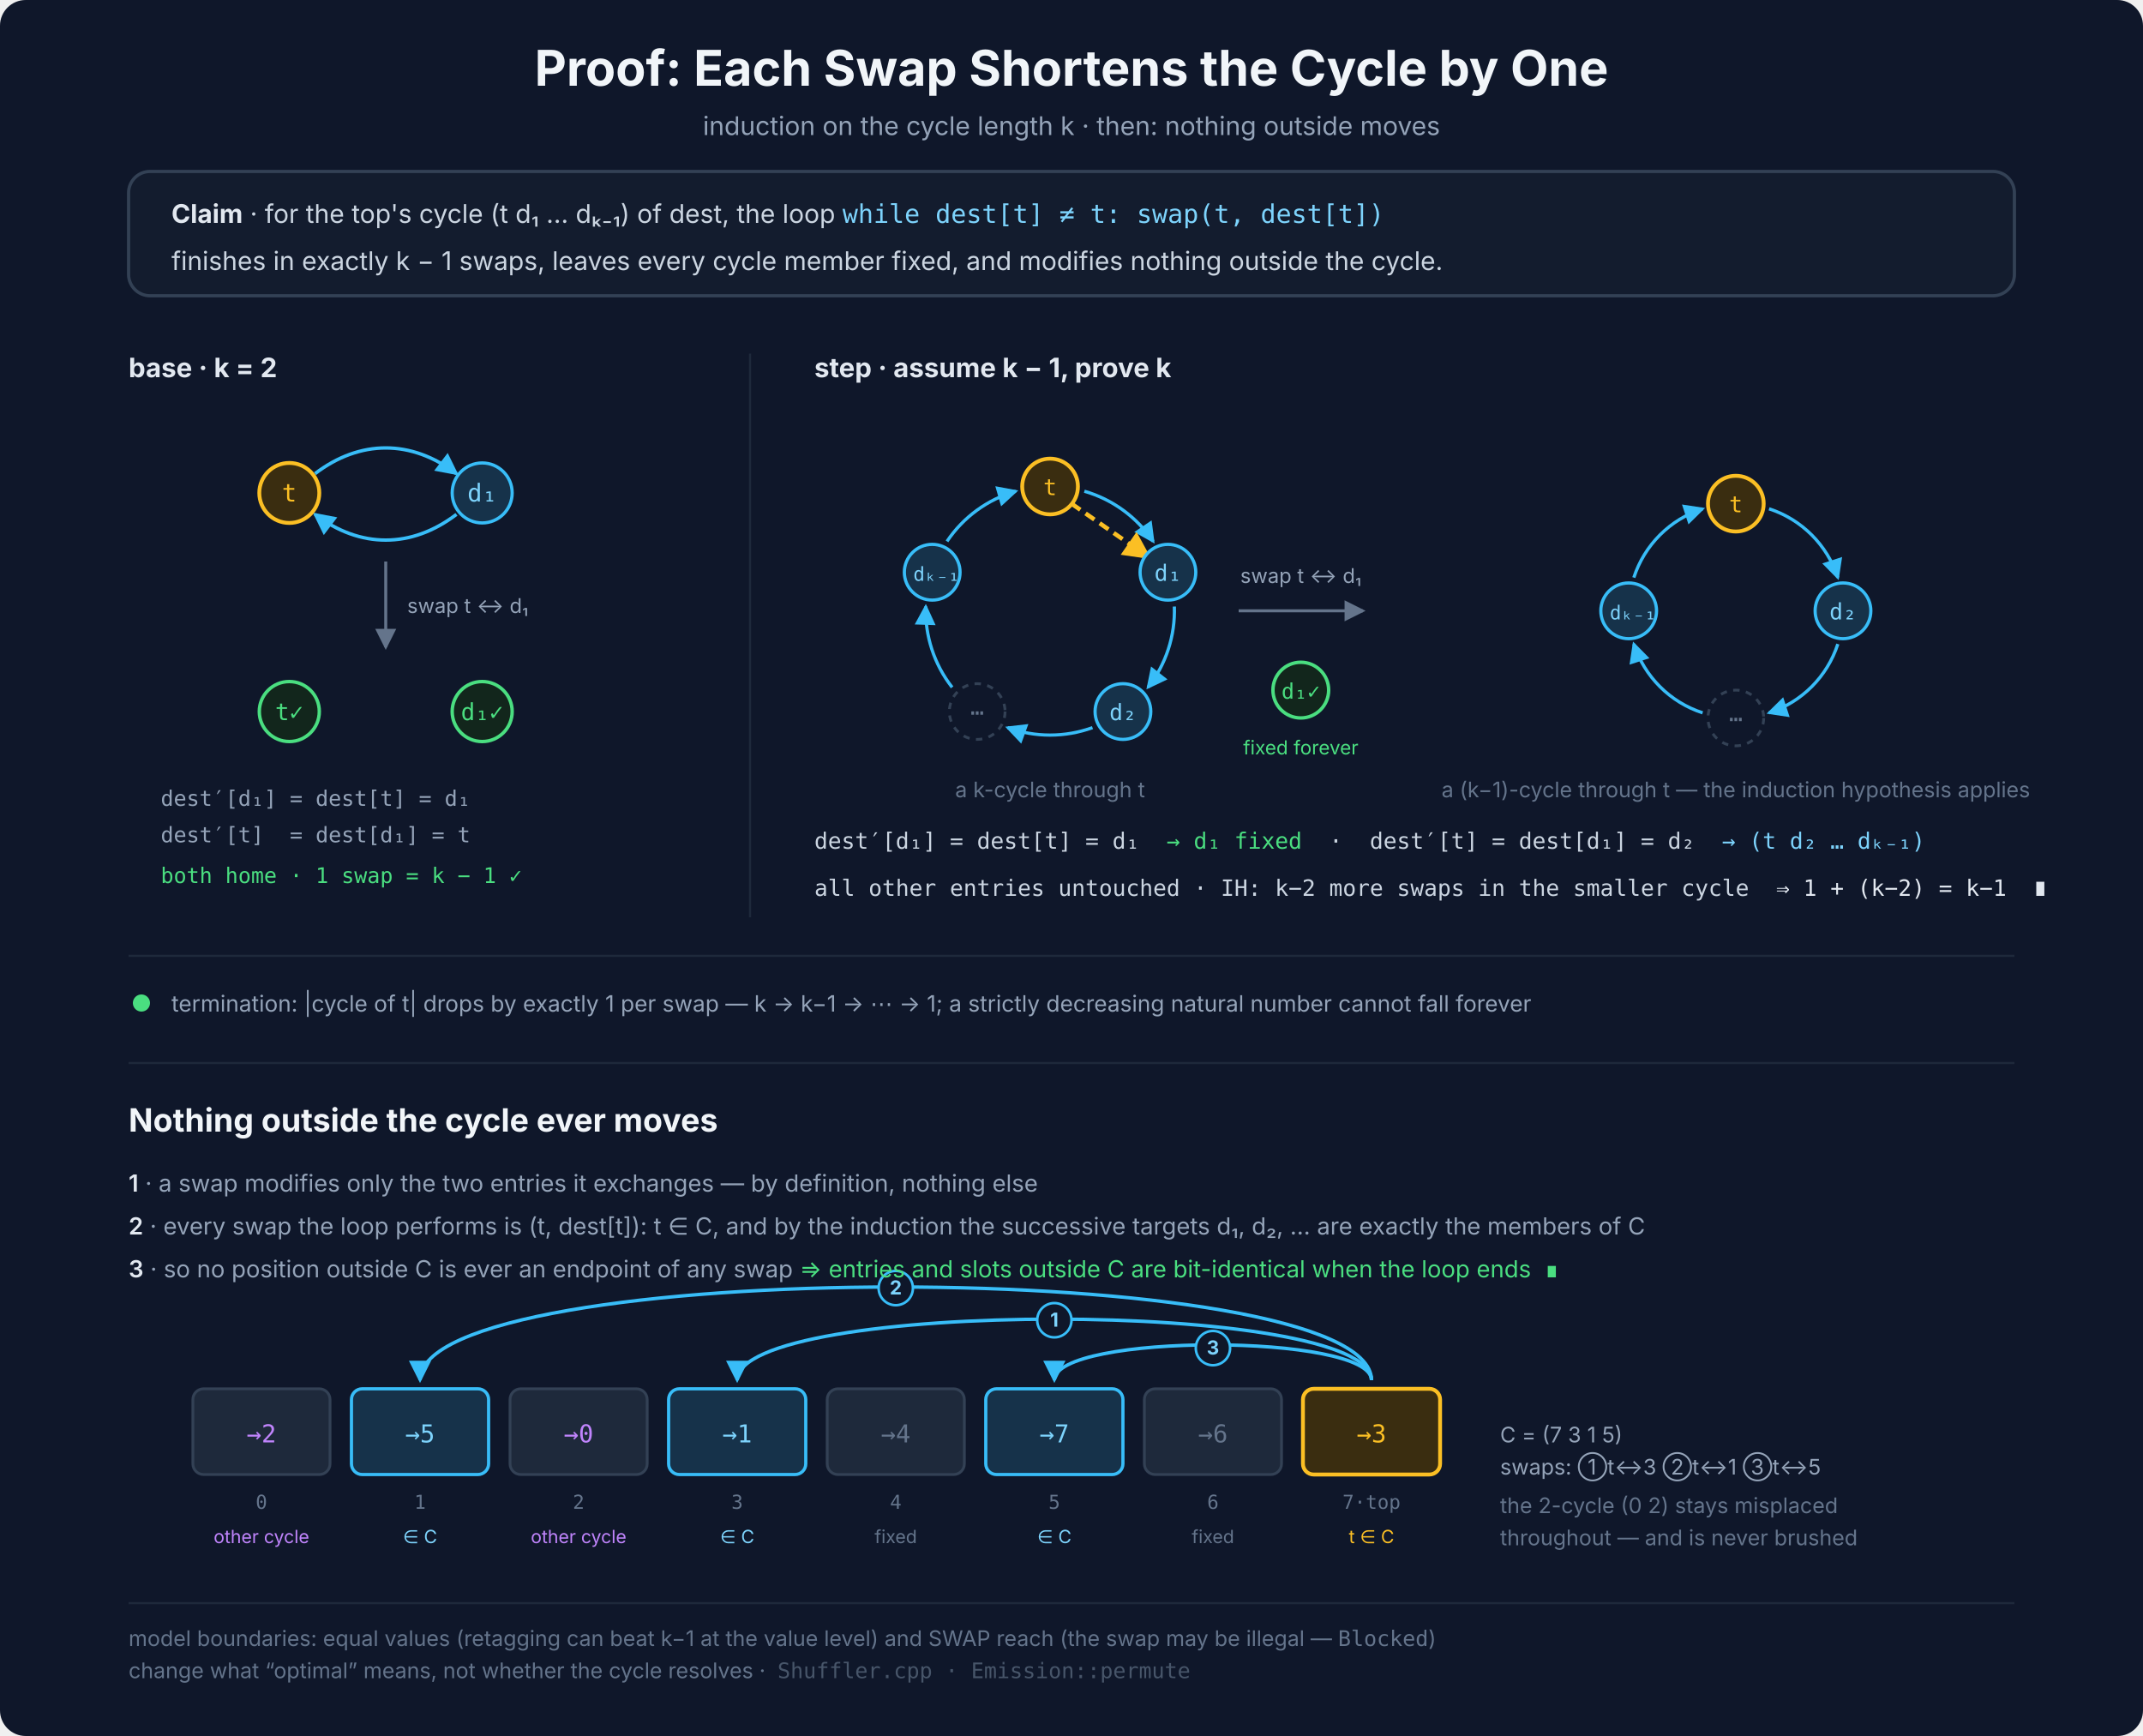
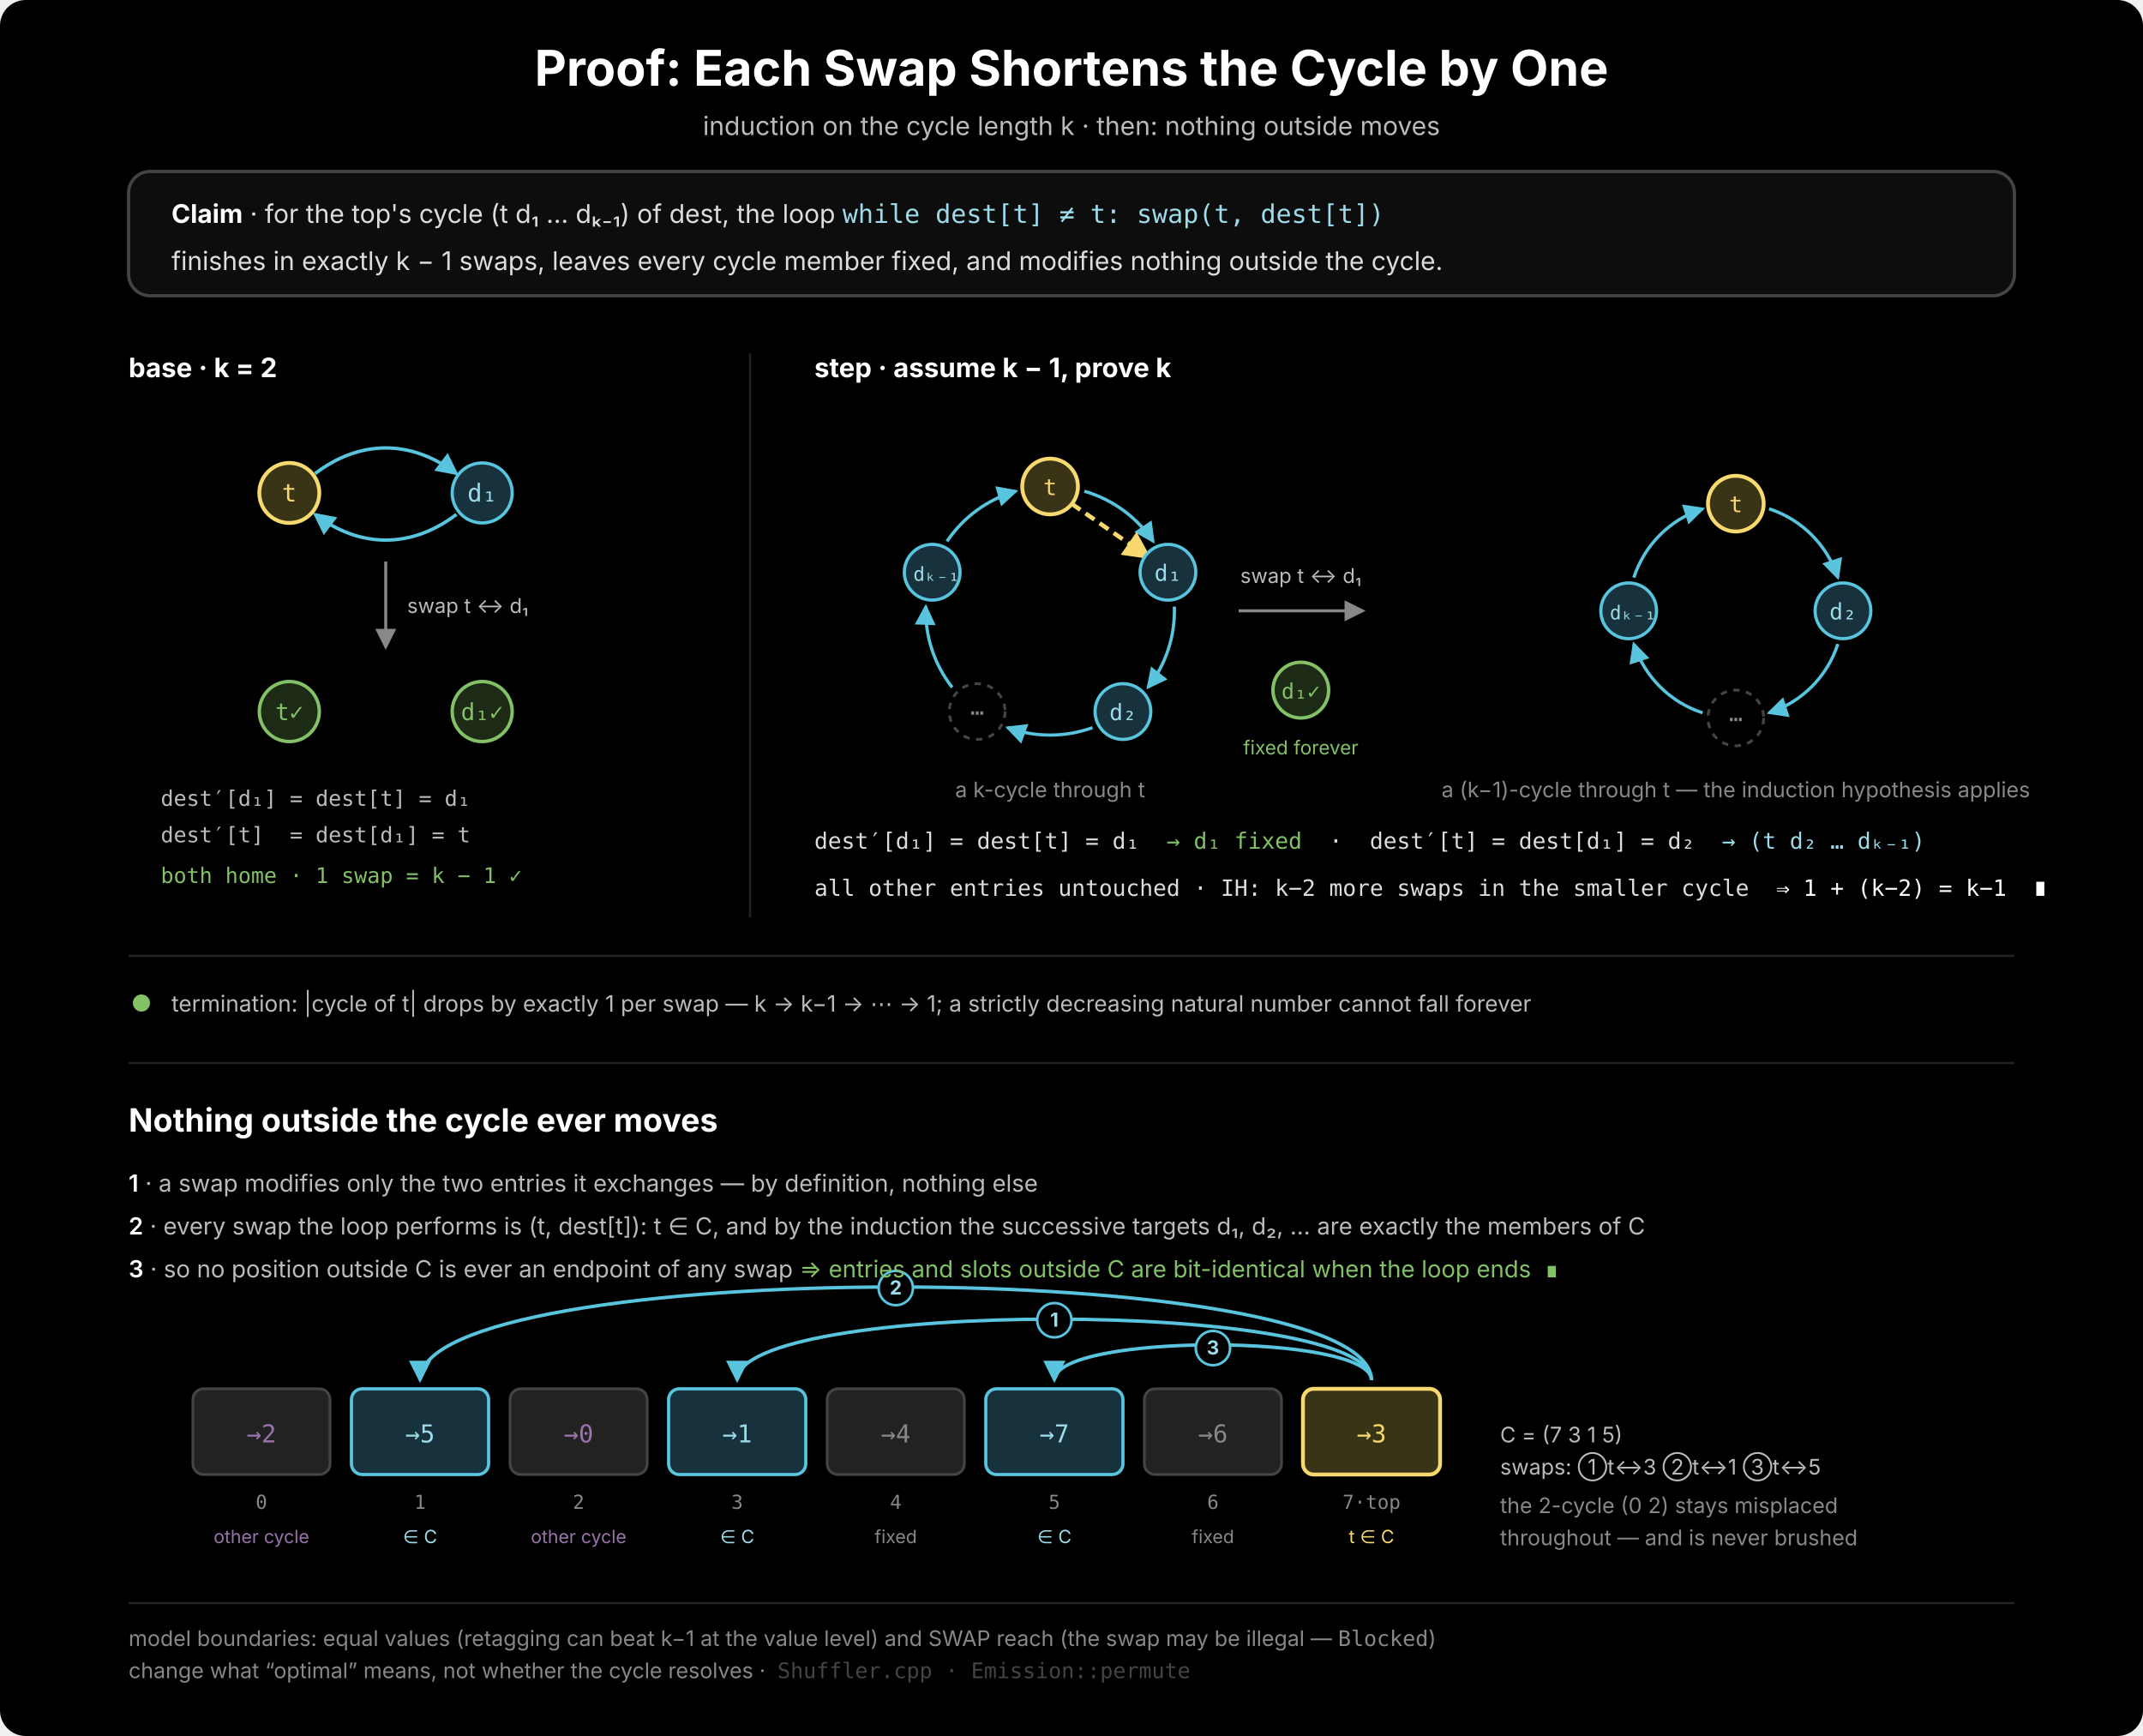
<svg xmlns="http://www.w3.org/2000/svg" width="1000" height="810" viewBox="0 0 1000 810" font-family="system-ui, -apple-system, 'Segoe UI', sans-serif">
  <defs>
    <marker id="pB" viewBox="0 0 8 8" markerWidth="6.5" markerHeight="6.5" refX="7" refY="4" orient="auto">
-       <path d="M0,0 L8,4 L0,8 z" fill="#38bdf8" />
+       <path d="M0,0 L8,4 L0,8 z" fill="#58c4dd" />
    </marker>
    <marker id="pS" viewBox="0 0 8 8" markerWidth="7" markerHeight="7" refX="7" refY="4" orient="auto">
-       <path d="M0,0 L8,4 L0,8 z" fill="#64748b" />
+       <path d="M0,0 L8,4 L0,8 z" fill="#888888" />
    </marker>
    <marker id="pA" viewBox="0 0 8 8" markerWidth="6.5" markerHeight="6.5" refX="7" refY="4" orient="auto">
-       <path d="M0,0 L8,4 L0,8 z" fill="#fbbf24" />
+       <path d="M0,0 L8,4 L0,8 z" fill="#f7d96f" />
    </marker>
  </defs>
-   <rect width="1000" height="810" rx="12" fill="#0f172a" />
-   <text x="500" y="40" text-anchor="middle" font-size="23" font-weight="700" fill="#f1f5f9">Proof: Each Swap Shortens the Cycle by One</text>
-   <text x="500" y="63" text-anchor="middle" font-size="12" fill="#94a3b8">induction on the cycle length k · then: nothing outside moves</text>
-   <rect x="60" y="80" width="880" height="58" rx="10" fill="#131c2e" stroke="#334155" stroke-width="1.5" />
-   <text x="80" y="104" font-size="12" fill="#cbd5e1">
-     <tspan font-weight="700" fill="#e2e8f0">Claim</tspan> · for the top's cycle (t d₁ … dₖ₋₁) of dest, the loop <tspan font-family="ui-monospace, 'SF Mono', Menlo, monospace" fill="#7dd3fc">while dest[t] ≠ t: swap(t, dest[t])</tspan>
+   <rect width="1000" height="810" rx="12" fill="#000000" />
+   <text x="500" y="40" text-anchor="middle" font-size="23" font-weight="700" fill="#ffffff">Proof: Each Swap Shortens the Cycle by One</text>
+   <text x="500" y="63" text-anchor="middle" font-size="12" fill="#bbbbbb">induction on the cycle length k · then: nothing outside moves</text>
+   <rect x="60" y="80" width="880" height="58" rx="10" fill="#0d0d0d" stroke="#444444" stroke-width="1.5" />
+   <text x="80" y="104" font-size="12" fill="#dddddd">
+     <tspan font-weight="700" fill="#ffffff">Claim</tspan> · for the top's cycle (t d₁ … dₖ₋₁) of dest, the loop <tspan font-family="ui-monospace, 'SF Mono', Menlo, monospace" fill="#9cdceb">while dest[t] ≠ t: swap(t, dest[t])</tspan>
  </text>
-   <text x="80" y="126" font-size="12" fill="#cbd5e1">finishes in exactly k − 1 swaps, leaves every cycle member fixed, and modifies nothing outside the cycle.</text>
-   <text x="60" y="176" font-size="12.5" font-weight="700" fill="#e2e8f0">base · k = 2</text>
-   <g stroke="#38bdf8" stroke-width="1.6" fill="none">
+   <text x="80" y="126" font-size="12" fill="#dddddd">finishes in exactly k − 1 swaps, leaves every cycle member fixed, and modifies nothing outside the cycle.</text>
+   <text x="60" y="176" font-size="12.5" font-weight="700" fill="#ffffff">base · k = 2</text>
+   <g stroke="#58c4dd" stroke-width="1.6" fill="none">
    <path d="M 147 221 C 168 205, 192 205, 213 221" marker-end="url(#pB)" />
    <path d="M 213 240 C 192 256, 168 256, 147 240" marker-end="url(#pB)" />
  </g>
  <g font-family="ui-monospace, 'SF Mono', Menlo, monospace" font-size="11.5" text-anchor="middle">
-     <circle cx="135" cy="230" r="14" fill="#3a2d10" stroke="#fbbf24" stroke-width="1.8" />
-     <text x="135" y="234" fill="#fbbf24">t</text>
-     <circle cx="225" cy="230" r="14" fill="#16324a" stroke="#38bdf8" stroke-width="1.5" />
-     <text x="225" y="234" fill="#7dd3fc">d₁</text>
+     <circle cx="135" cy="230" r="14" fill="#3a3416" stroke="#f7d96f" stroke-width="1.8" />
+     <text x="135" y="234" fill="#f7d96f">t</text>
+     <circle cx="225" cy="230" r="14" fill="#17313d" stroke="#58c4dd" stroke-width="1.5" />
+     <text x="225" y="234" fill="#9cdceb">d₁</text>
  </g>
-   <line x1="180" y1="262" x2="180" y2="302" stroke="#64748b" stroke-width="1.4" marker-end="url(#pS)" />
-   <text x="190" y="286" font-size="9.5" fill="#94a3b8">swap t ↔ d₁</text>
+   <line x1="180" y1="262" x2="180" y2="302" stroke="#888888" stroke-width="1.4" marker-end="url(#pS)" />
+   <text x="190" y="286" font-size="9.5" fill="#bbbbbb">swap t ↔ d₁</text>
  <g font-family="ui-monospace, 'SF Mono', Menlo, monospace" font-size="11" text-anchor="middle">
-     <circle cx="135" cy="332" r="14" fill="#12261c" stroke="#4ade80" stroke-width="1.6" />
-     <text x="135" y="336" fill="#4ade80">t✓</text>
-     <circle cx="225" cy="332" r="14" fill="#12261c" stroke="#4ade80" stroke-width="1.6" />
-     <text x="225" y="336" fill="#4ade80">d₁✓</text>
+     <circle cx="135" cy="332" r="14" fill="#1c2a16" stroke="#83c167" stroke-width="1.6" />
+     <text x="135" y="336" fill="#83c167">t✓</text>
+     <circle cx="225" cy="332" r="14" fill="#1c2a16" stroke="#83c167" stroke-width="1.6" />
+     <text x="225" y="336" fill="#83c167">d₁✓</text>
  </g>
-   <g font-family="ui-monospace, 'SF Mono', Menlo, monospace" font-size="10" fill="#94a3b8">
+   <g font-family="ui-monospace, 'SF Mono', Menlo, monospace" font-size="10" fill="#bbbbbb">
    <text x="75" y="376">dest′[d₁] = dest[t] = d₁</text>
    <text x="75" y="393">dest′[t]  = dest[d₁] = t</text>
-     <text x="75" y="412" fill="#4ade80">both home · 1 swap = k − 1 ✓</text>
+     <text x="75" y="412" fill="#83c167">both home · 1 swap = k − 1 ✓</text>
  </g>
-   <line x1="350" y1="165" x2="350" y2="428" stroke="#1e293b" stroke-width="1" />
-   <text x="380" y="176" font-size="12.5" font-weight="700" fill="#e2e8f0">step · assume k − 1, prove k</text>
-   <g stroke="#38bdf8" stroke-width="1.5" fill="none">
+   <line x1="350" y1="165" x2="350" y2="428" stroke="#222222" stroke-width="1" />
+   <text x="380" y="176" font-size="12.5" font-weight="700" fill="#ffffff">step · assume k − 1, prove k</text>
+   <g stroke="#58c4dd" stroke-width="1.5" fill="none">
    <path d="M 506 229.2 A 58 58 0 0 1 538.1 252.6" marker-end="url(#pB)" />
    <path d="M 548 283 A 58 58 0 0 1 535.7 320.7" marker-end="url(#pB)" />
    <path d="M 509.8 339.5 A 58 58 0 0 1 470.2 339.5" marker-end="url(#pB)" />
    <path d="M 444.3 320.7 A 58 58 0 0 1 432 283" marker-end="url(#pB)" />
    <path d="M 441.9 252.6 A 58 58 0 0 1 474 229.2" marker-end="url(#pB)" />
  </g>
-   <line x1="500" y1="235" x2="536" y2="260" stroke="#fbbf24" stroke-width="2" stroke-dasharray="5 3" marker-start="url(#pA)" marker-end="url(#pA)" />
+   <line x1="500" y1="235" x2="536" y2="260" stroke="#f7d96f" stroke-width="2" stroke-dasharray="5 3" marker-start="url(#pA)" marker-end="url(#pA)" />
  <g font-family="ui-monospace, 'SF Mono', Menlo, monospace" font-size="10.5" text-anchor="middle">
-     <circle cx="490" cy="227" r="13" fill="#3a2d10" stroke="#fbbf24" stroke-width="1.8" />
-     <text x="490" y="231" fill="#fbbf24">t</text>
-     <circle cx="545" cy="267" r="13" fill="#16324a" stroke="#38bdf8" stroke-width="1.5" />
-     <text x="545" y="271" fill="#7dd3fc">d₁</text>
-     <circle cx="524" cy="332" r="13" fill="#16324a" stroke="#38bdf8" stroke-width="1.5" />
-     <text x="524" y="336" fill="#7dd3fc">d₂</text>
-     <circle cx="456" cy="332" r="13" fill="none" stroke="#334155" stroke-width="1.3" stroke-dasharray="3 3" />
-     <text x="456" y="336" fill="#64748b">⋯</text>
-     <circle cx="435" cy="267" r="13" fill="#16324a" stroke="#38bdf8" stroke-width="1.5" />
-     <text x="437" y="271" fill="#7dd3fc" font-size="9">dₖ₋₁</text>
+     <circle cx="490" cy="227" r="13" fill="#3a3416" stroke="#f7d96f" stroke-width="1.8" />
+     <text x="490" y="231" fill="#f7d96f">t</text>
+     <circle cx="545" cy="267" r="13" fill="#17313d" stroke="#58c4dd" stroke-width="1.5" />
+     <text x="545" y="271" fill="#9cdceb">d₁</text>
+     <circle cx="524" cy="332" r="13" fill="#17313d" stroke="#58c4dd" stroke-width="1.5" />
+     <text x="524" y="336" fill="#9cdceb">d₂</text>
+     <circle cx="456" cy="332" r="13" fill="none" stroke="#444444" stroke-width="1.3" stroke-dasharray="3 3" />
+     <text x="456" y="336" fill="#888888">⋯</text>
+     <circle cx="435" cy="267" r="13" fill="#17313d" stroke="#58c4dd" stroke-width="1.5" />
+     <text x="437" y="271" fill="#9cdceb" font-size="9">dₖ₋₁</text>
  </g>
-   <text x="490" y="372" text-anchor="middle" font-size="10" fill="#64748b">a k-cycle through t</text>
-   <line x1="578" y1="285" x2="636" y2="285" stroke="#64748b" stroke-width="1.4" marker-end="url(#pS)" />
-   <text x="607" y="272" text-anchor="middle" font-size="9.5" fill="#94a3b8">swap t ↔ d₁</text>
-   <circle cx="607" cy="322" r="13" fill="#12261c" stroke="#4ade80" stroke-width="1.6" />
-   <text x="607" y="326" text-anchor="middle" font-family="ui-monospace, 'SF Mono', Menlo, monospace" font-size="10" fill="#4ade80">d₁✓</text>
-   <text x="607" y="352" text-anchor="middle" font-size="9" fill="#4ade80">fixed forever</text>
-   <g stroke="#38bdf8" stroke-width="1.5" fill="none">
+   <text x="490" y="372" text-anchor="middle" font-size="10" fill="#888888">a k-cycle through t</text>
+   <line x1="578" y1="285" x2="636" y2="285" stroke="#888888" stroke-width="1.4" marker-end="url(#pS)" />
+   <text x="607" y="272" text-anchor="middle" font-size="9.5" fill="#bbbbbb">swap t ↔ d₁</text>
+   <circle cx="607" cy="322" r="13" fill="#1c2a16" stroke="#83c167" stroke-width="1.6" />
+   <text x="607" y="326" text-anchor="middle" font-family="ui-monospace, 'SF Mono', Menlo, monospace" font-size="10" fill="#83c167">d₁✓</text>
+   <text x="607" y="352" text-anchor="middle" font-size="9" fill="#83c167">fixed forever</text>
+   <g stroke="#58c4dd" stroke-width="1.5" fill="none">
    <path d="M 825.5 237.4 A 50 50 0 0 1 857.6 269.5" marker-end="url(#pB)" />
    <path d="M 857.6 300.5 A 50 50 0 0 1 825.5 332.6" marker-end="url(#pB)" />
    <path d="M 794.5 332.6 A 50 50 0 0 1 762.4 300.5" marker-end="url(#pB)" />
    <path d="M 762.4 269.5 A 50 50 0 0 1 794.5 237.4" marker-end="url(#pB)" />
  </g>
  <g font-family="ui-monospace, 'SF Mono', Menlo, monospace" font-size="10.5" text-anchor="middle">
-     <circle cx="810" cy="235" r="13" fill="#3a2d10" stroke="#fbbf24" stroke-width="1.8" />
-     <text x="810" y="239" fill="#fbbf24">t</text>
-     <circle cx="860" cy="285" r="13" fill="#16324a" stroke="#38bdf8" stroke-width="1.5" />
-     <text x="860" y="289" fill="#7dd3fc">d₂</text>
-     <circle cx="810" cy="335" r="13" fill="none" stroke="#334155" stroke-width="1.3" stroke-dasharray="3 3" />
-     <text x="810" y="339" fill="#64748b">⋯</text>
-     <circle cx="760" cy="285" r="13" fill="#16324a" stroke="#38bdf8" stroke-width="1.5" />
-     <text x="762" y="289" fill="#7dd3fc" font-size="9">dₖ₋₁</text>
+     <circle cx="810" cy="235" r="13" fill="#3a3416" stroke="#f7d96f" stroke-width="1.8" />
+     <text x="810" y="239" fill="#f7d96f">t</text>
+     <circle cx="860" cy="285" r="13" fill="#17313d" stroke="#58c4dd" stroke-width="1.5" />
+     <text x="860" y="289" fill="#9cdceb">d₂</text>
+     <circle cx="810" cy="335" r="13" fill="none" stroke="#444444" stroke-width="1.3" stroke-dasharray="3 3" />
+     <text x="810" y="339" fill="#888888">⋯</text>
+     <circle cx="760" cy="285" r="13" fill="#17313d" stroke="#58c4dd" stroke-width="1.5" />
+     <text x="762" y="289" fill="#9cdceb" font-size="9">dₖ₋₁</text>
  </g>
-   <text x="810" y="372" text-anchor="middle" font-size="10" fill="#64748b">a (k−1)-cycle through t — the induction hypothesis applies</text>
-   <g font-family="ui-monospace, 'SF Mono', Menlo, monospace" font-size="10.5" fill="#cbd5e1">
-     <text x="380" y="396">dest′[d₁] = dest[t] = d₁  <tspan fill="#4ade80">→ d₁ fixed</tspan>  ·  dest′[t] = dest[d₁] = d₂  <tspan fill="#7dd3fc">→ (t d₂ … dₖ₋₁)</tspan>
+   <text x="810" y="372" text-anchor="middle" font-size="10" fill="#888888">a (k−1)-cycle through t — the induction hypothesis applies</text>
+   <g font-family="ui-monospace, 'SF Mono', Menlo, monospace" font-size="10.5" fill="#dddddd">
+     <text x="380" y="396">dest′[d₁] = dest[t] = d₁  <tspan fill="#83c167">→ d₁ fixed</tspan>  ·  dest′[t] = dest[d₁] = d₂  <tspan fill="#9cdceb">→ (t d₂ … dₖ₋₁)</tspan>
    </text>
-     <text x="380" y="418">all other entries untouched · IH: k−2 more swaps in the smaller cycle  <tspan fill="#e2e8f0">⇒ 1 + (k−2) = k−1  ∎</tspan>
+     <text x="380" y="418">all other entries untouched · IH: k−2 more swaps in the smaller cycle  <tspan fill="#ffffff">⇒ 1 + (k−2) = k−1  ∎</tspan>
    </text>
  </g>
-   <line x1="60" y1="446" x2="940" y2="446" stroke="#1e293b" stroke-width="1" />
-   <circle cx="66" cy="468" r="4" fill="#4ade80" />
-   <text x="80" y="472" font-size="10.5" fill="#94a3b8">termination: |cycle of t| drops by exactly 1 per swap — k → k−1 → ⋯ → 1; a strictly decreasing natural number cannot fall forever</text>
-   <line x1="60" y1="496" x2="940" y2="496" stroke="#1e293b" stroke-width="1" />
-   <text x="60" y="528" font-size="15" font-weight="700" fill="#f1f5f9">Nothing outside the cycle ever moves</text>
-   <path d="M 640 644 C 640 606, 344 606, 344 644" fill="none" stroke="#38bdf8" stroke-width="1.6" marker-end="url(#pB)" />
-   <path d="M 640 644 C 640 586, 196 586, 196 644" fill="none" stroke="#38bdf8" stroke-width="1.6" marker-end="url(#pB)" />
-   <path d="M 640 644 C 640 622, 492 622, 492 644" fill="none" stroke="#38bdf8" stroke-width="1.6" marker-end="url(#pB)" />
+   <line x1="60" y1="446" x2="940" y2="446" stroke="#222222" stroke-width="1" />
+   <circle cx="66" cy="468" r="4" fill="#83c167" />
+   <text x="80" y="472" font-size="10.5" fill="#bbbbbb">termination: |cycle of t| drops by exactly 1 per swap — k → k−1 → ⋯ → 1; a strictly decreasing natural number cannot fall forever</text>
+   <line x1="60" y1="496" x2="940" y2="496" stroke="#222222" stroke-width="1" />
+   <text x="60" y="528" font-size="15" font-weight="700" fill="#ffffff">Nothing outside the cycle ever moves</text>
+   <path d="M 640 644 C 640 606, 344 606, 344 644" fill="none" stroke="#58c4dd" stroke-width="1.6" marker-end="url(#pB)" />
+   <path d="M 640 644 C 640 586, 196 586, 196 644" fill="none" stroke="#58c4dd" stroke-width="1.6" marker-end="url(#pB)" />
+   <path d="M 640 644 C 640 622, 492 622, 492 644" fill="none" stroke="#58c4dd" stroke-width="1.6" marker-end="url(#pB)" />
  <g font-size="9" font-weight="700" text-anchor="middle">
-     <circle cx="492" cy="616" r="8" fill="#0f172a" stroke="#38bdf8" stroke-width="1.2" />
-     <text x="492" y="619" fill="#7dd3fc">1</text>
-     <circle cx="418" cy="601" r="8" fill="#0f172a" stroke="#38bdf8" stroke-width="1.2" />
-     <text x="418" y="604" fill="#7dd3fc">2</text>
-     <circle cx="566" cy="629" r="8" fill="#0f172a" stroke="#38bdf8" stroke-width="1.2" />
-     <text x="566" y="632" fill="#7dd3fc">3</text>
+     <circle cx="492" cy="616" r="8" fill="#000000" stroke="#58c4dd" stroke-width="1.2" />
+     <text x="492" y="619" fill="#9cdceb">1</text>
+     <circle cx="418" cy="601" r="8" fill="#000000" stroke="#58c4dd" stroke-width="1.2" />
+     <text x="418" y="604" fill="#9cdceb">2</text>
+     <circle cx="566" cy="629" r="8" fill="#000000" stroke="#58c4dd" stroke-width="1.2" />
+     <text x="566" y="632" fill="#9cdceb">3</text>
  </g>
  <g font-family="ui-monospace, 'SF Mono', Menlo, monospace" font-size="11.5" text-anchor="middle">
-     <rect x="90" y="648" width="64" height="40" rx="5" fill="#1e293b" stroke="#334155" stroke-width="1.3" />
-     <text x="122" y="673" fill="#c084fc">→2</text>
-     <rect x="164" y="648" width="64" height="40" rx="5" fill="#16324a" stroke="#38bdf8" stroke-width="1.5" />
-     <text x="196" y="673" fill="#7dd3fc">→5</text>
-     <rect x="238" y="648" width="64" height="40" rx="5" fill="#1e293b" stroke="#334155" stroke-width="1.3" />
-     <text x="270" y="673" fill="#c084fc">→0</text>
-     <rect x="312" y="648" width="64" height="40" rx="5" fill="#16324a" stroke="#38bdf8" stroke-width="1.5" />
-     <text x="344" y="673" fill="#7dd3fc">→1</text>
-     <rect x="386" y="648" width="64" height="40" rx="5" fill="#1e293b" stroke="#334155" stroke-width="1.3" />
-     <text x="418" y="673" fill="#64748b">→4</text>
-     <rect x="460" y="648" width="64" height="40" rx="5" fill="#16324a" stroke="#38bdf8" stroke-width="1.5" />
-     <text x="492" y="673" fill="#7dd3fc">→7</text>
-     <rect x="534" y="648" width="64" height="40" rx="5" fill="#1e293b" stroke="#334155" stroke-width="1.3" />
-     <text x="566" y="673" fill="#64748b">→6</text>
-     <rect x="608" y="648" width="64" height="40" rx="5" fill="#3a2d10" stroke="#fbbf24" stroke-width="1.8" />
-     <text x="640" y="673" fill="#fbbf24">→3</text>
+     <rect x="90" y="648" width="64" height="40" rx="5" fill="#222222" stroke="#444444" stroke-width="1.3" />
+     <text x="122" y="673" fill="#9a72ac">→2</text>
+     <rect x="164" y="648" width="64" height="40" rx="5" fill="#17313d" stroke="#58c4dd" stroke-width="1.5" />
+     <text x="196" y="673" fill="#9cdceb">→5</text>
+     <rect x="238" y="648" width="64" height="40" rx="5" fill="#222222" stroke="#444444" stroke-width="1.3" />
+     <text x="270" y="673" fill="#9a72ac">→0</text>
+     <rect x="312" y="648" width="64" height="40" rx="5" fill="#17313d" stroke="#58c4dd" stroke-width="1.5" />
+     <text x="344" y="673" fill="#9cdceb">→1</text>
+     <rect x="386" y="648" width="64" height="40" rx="5" fill="#222222" stroke="#444444" stroke-width="1.3" />
+     <text x="418" y="673" fill="#888888">→4</text>
+     <rect x="460" y="648" width="64" height="40" rx="5" fill="#17313d" stroke="#58c4dd" stroke-width="1.5" />
+     <text x="492" y="673" fill="#9cdceb">→7</text>
+     <rect x="534" y="648" width="64" height="40" rx="5" fill="#222222" stroke="#444444" stroke-width="1.3" />
+     <text x="566" y="673" fill="#888888">→6</text>
+     <rect x="608" y="648" width="64" height="40" rx="5" fill="#3a3416" stroke="#f7d96f" stroke-width="1.8" />
+     <text x="640" y="673" fill="#f7d96f">→3</text>
  </g>
-   <g font-size="9" fill="#64748b" text-anchor="middle" font-family="ui-monospace, 'SF Mono', Menlo, monospace">
+   <g font-size="9" fill="#888888" text-anchor="middle" font-family="ui-monospace, 'SF Mono', Menlo, monospace">
    <text x="122" y="704">0</text>
    <text x="196" y="704">1</text>
    <text x="270" y="704">2</text>
    <text x="344" y="704">3</text>
    <text x="418" y="704">4</text>
    <text x="492" y="704">5</text>
    <text x="566" y="704">6</text>
    <text x="640" y="704">7·top</text>
  </g>
  <g font-size="8.5" text-anchor="middle">
-     <text x="122" y="720" fill="#c084fc">other cycle</text>
-     <text x="196" y="720" fill="#7dd3fc">∈ C</text>
-     <text x="270" y="720" fill="#c084fc">other cycle</text>
-     <text x="344" y="720" fill="#7dd3fc">∈ C</text>
-     <text x="418" y="720" fill="#64748b">fixed</text>
-     <text x="492" y="720" fill="#7dd3fc">∈ C</text>
-     <text x="566" y="720" fill="#64748b">fixed</text>
-     <text x="640" y="720" fill="#fbbf24">t ∈ C</text>
+     <text x="122" y="720" fill="#9a72ac">other cycle</text>
+     <text x="196" y="720" fill="#9cdceb">∈ C</text>
+     <text x="270" y="720" fill="#9a72ac">other cycle</text>
+     <text x="344" y="720" fill="#9cdceb">∈ C</text>
+     <text x="418" y="720" fill="#888888">fixed</text>
+     <text x="492" y="720" fill="#9cdceb">∈ C</text>
+     <text x="566" y="720" fill="#888888">fixed</text>
+     <text x="640" y="720" fill="#f7d96f">t ∈ C</text>
  </g>
-   <text x="700" y="673" font-size="10" fill="#94a3b8">C = (7 3 1 5)</text>
-   <text x="700" y="688" font-size="10" fill="#94a3b8">swaps: ①t↔3 ②t↔1 ③t↔5</text>
-   <g font-size="11" fill="#94a3b8">
+   <text x="700" y="673" font-size="10" fill="#bbbbbb">C = (7 3 1 5)</text>
+   <text x="700" y="688" font-size="10" fill="#bbbbbb">swaps: ①t↔3 ②t↔1 ③t↔5</text>
+   <g font-size="11" fill="#bbbbbb">
    <text x="60" y="556">
-       <tspan fill="#e2e8f0" font-weight="600">1</tspan> · a swap modifies only the two entries it exchanges — by definition, nothing else</text>
+       <tspan fill="#ffffff" font-weight="600">1</tspan> · a swap modifies only the two entries it exchanges — by definition, nothing else</text>
    <text x="60" y="576">
-       <tspan fill="#e2e8f0" font-weight="600">2</tspan> · every swap the loop performs is (t, dest[t]): t ∈ C, and by the induction the successive targets d₁, d₂, … are exactly the members of C</text>
+       <tspan fill="#ffffff" font-weight="600">2</tspan> · every swap the loop performs is (t, dest[t]): t ∈ C, and by the induction the successive targets d₁, d₂, … are exactly the members of C</text>
    <text x="60" y="596">
-       <tspan fill="#e2e8f0" font-weight="600">3</tspan> · so no position outside C is ever an endpoint of any swap <tspan fill="#4ade80">⇒ entries and slots outside C are bit-identical when the loop ends  ∎</tspan>
+       <tspan fill="#ffffff" font-weight="600">3</tspan> · so no position outside C is ever an endpoint of any swap <tspan fill="#83c167">⇒ entries and slots outside C are bit-identical when the loop ends  ∎</tspan>
    </text>
  </g>
-   <text x="700" y="706" font-size="10" fill="#64748b">the 2-cycle (0 2) stays misplaced</text>
-   <text x="700" y="721" font-size="10" fill="#64748b">throughout — and is never brushed</text>
-   <line x1="60" y1="748" x2="940" y2="748" stroke="#1e293b" stroke-width="1" />
-   <text x="60" y="768" font-size="10" fill="#64748b">model boundaries: equal values (retagging can beat k−1 at the value level) and SWAP reach (the swap may be illegal — <tspan font-family="ui-monospace, 'SF Mono', Menlo, monospace">Blocked</tspan>)</text>
-   <text x="60" y="783" font-size="10" fill="#64748b">change what “optimal” means, not whether the cycle resolves ·  <tspan font-family="ui-monospace, 'SF Mono', Menlo, monospace" fill="#475569">Shuffler.cpp · Emission::permute</tspan>
+   <text x="700" y="706" font-size="10" fill="#888888">the 2-cycle (0 2) stays misplaced</text>
+   <text x="700" y="721" font-size="10" fill="#888888">throughout — and is never brushed</text>
+   <line x1="60" y1="748" x2="940" y2="748" stroke="#222222" stroke-width="1" />
+   <text x="60" y="768" font-size="10" fill="#888888">model boundaries: equal values (retagging can beat k−1 at the value level) and SWAP reach (the swap may be illegal — <tspan font-family="ui-monospace, 'SF Mono', Menlo, monospace">Blocked</tspan>)</text>
+   <text x="60" y="783" font-size="10" fill="#888888">change what “optimal” means, not whether the cycle resolves ·  <tspan font-family="ui-monospace, 'SF Mono', Menlo, monospace" fill="#444444">Shuffler.cpp · Emission::permute</tspan>
  </text>
</svg>
